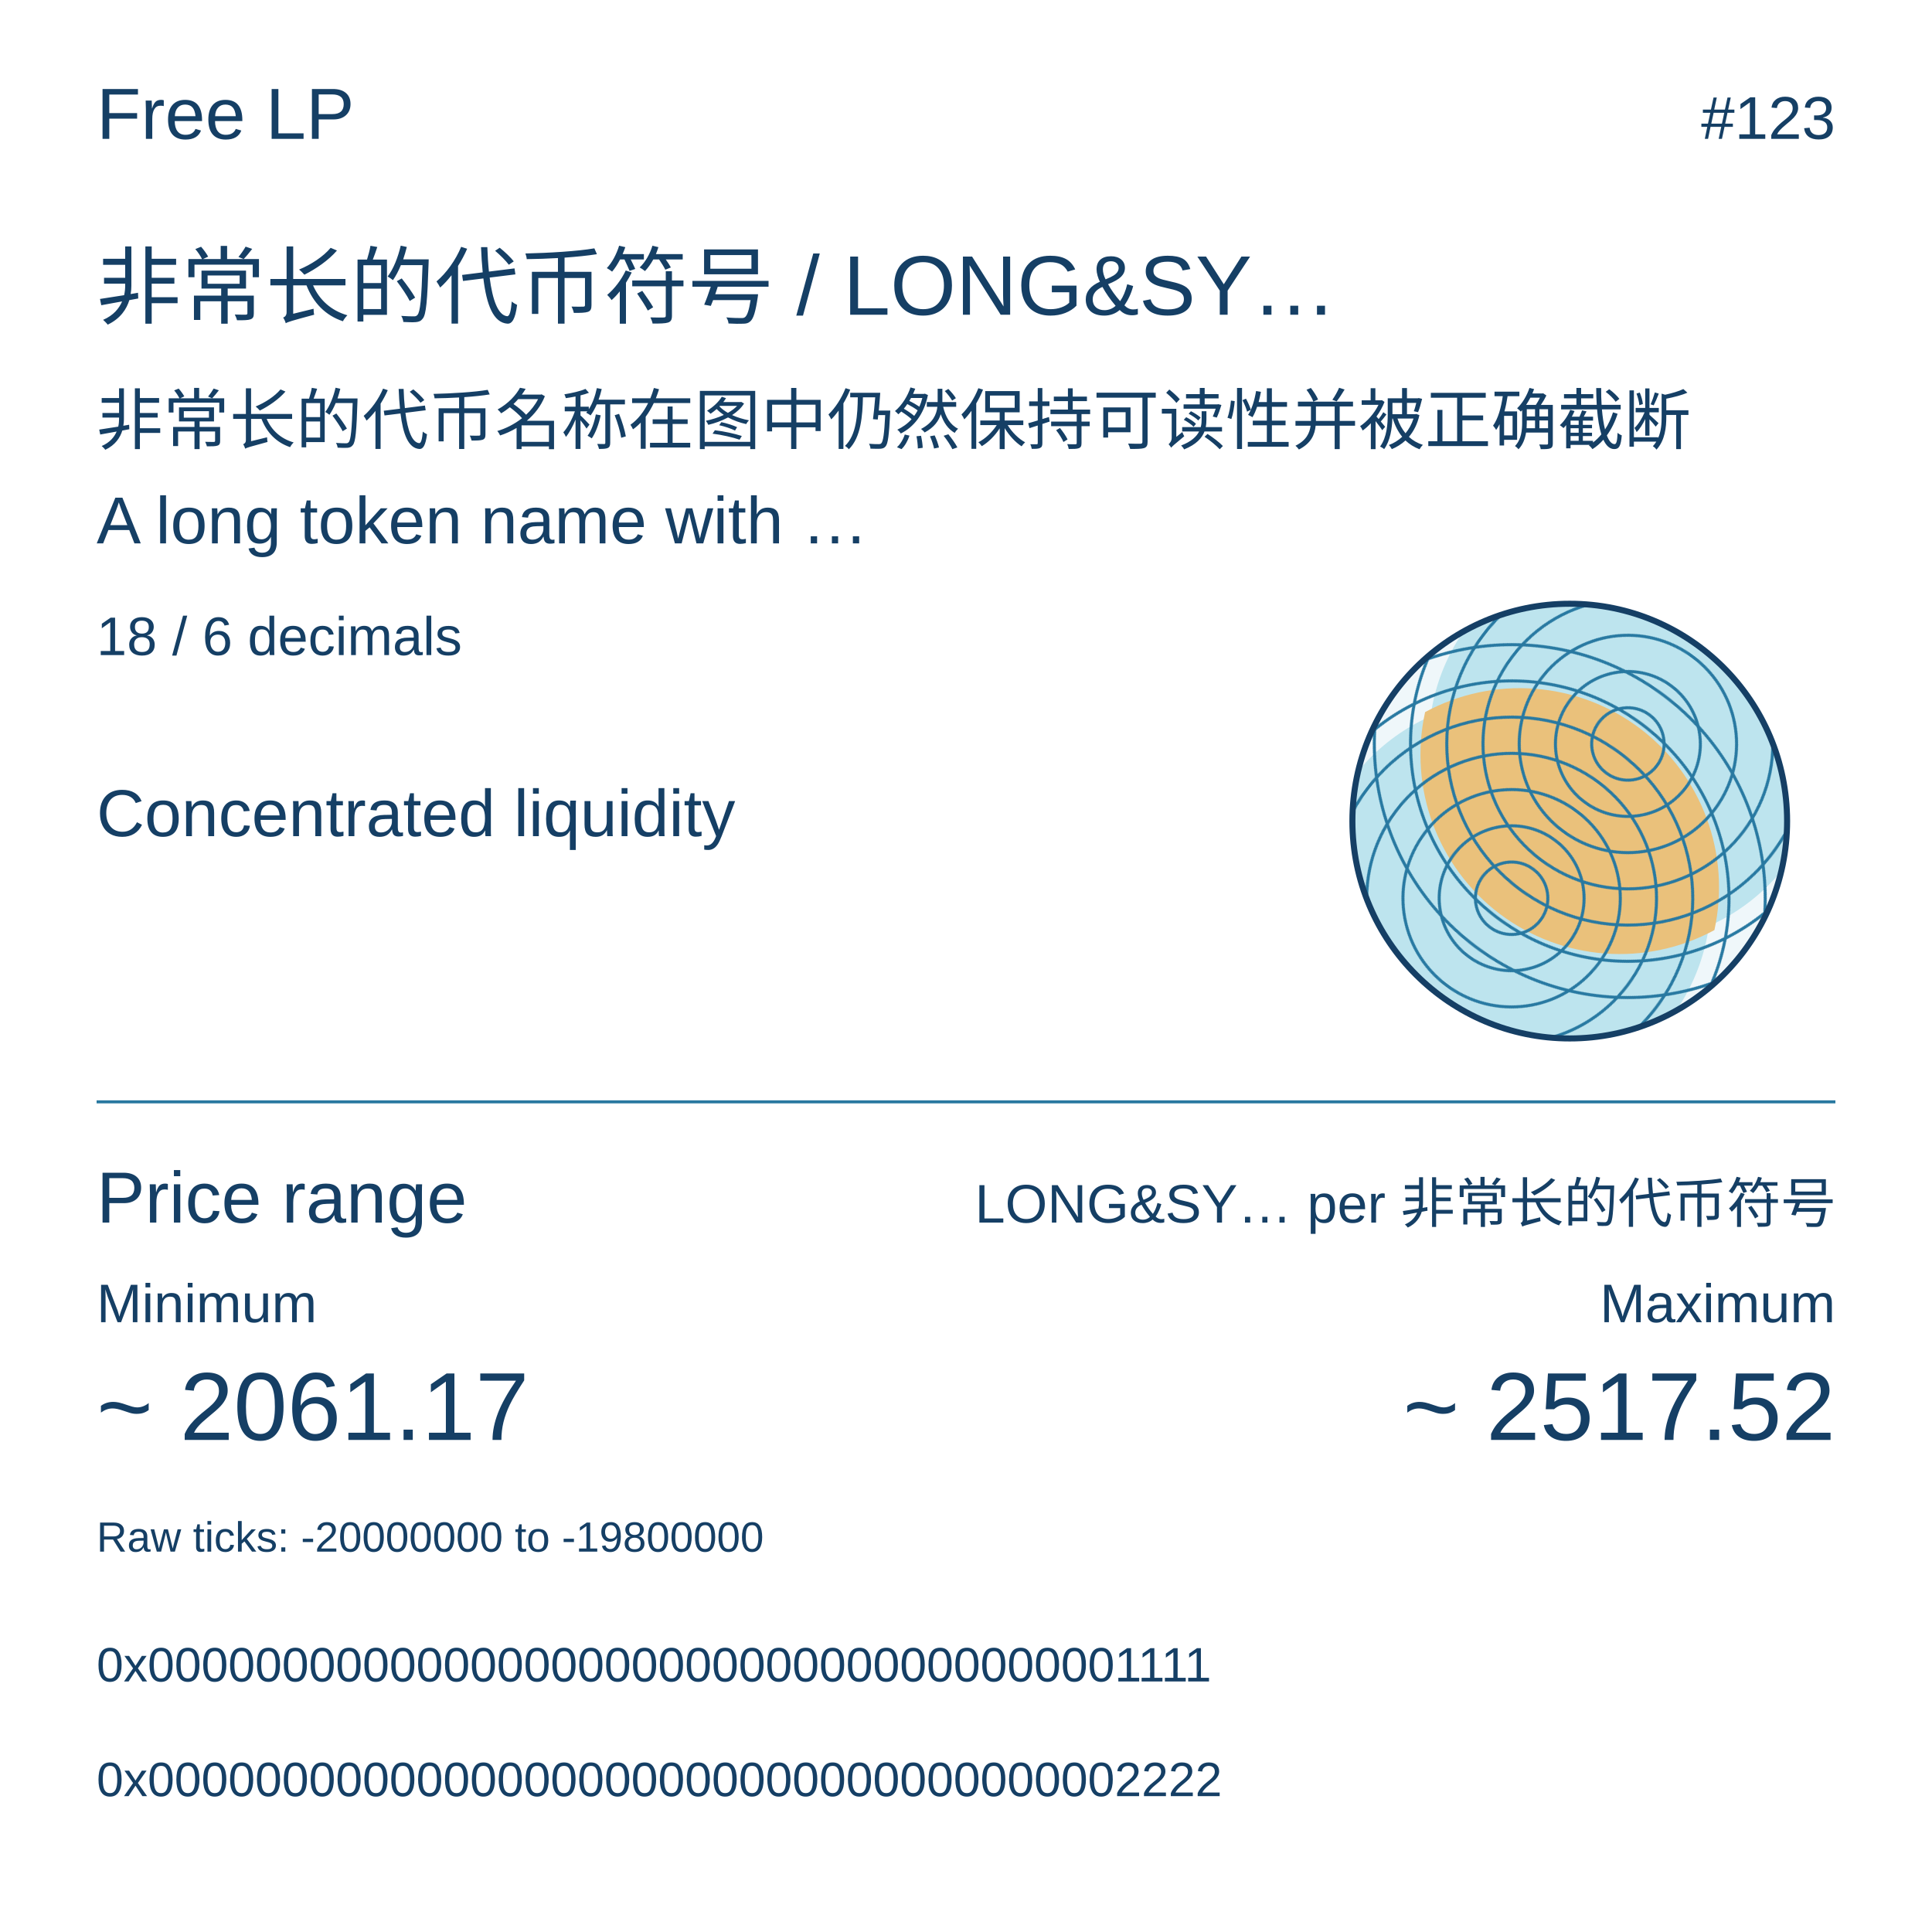
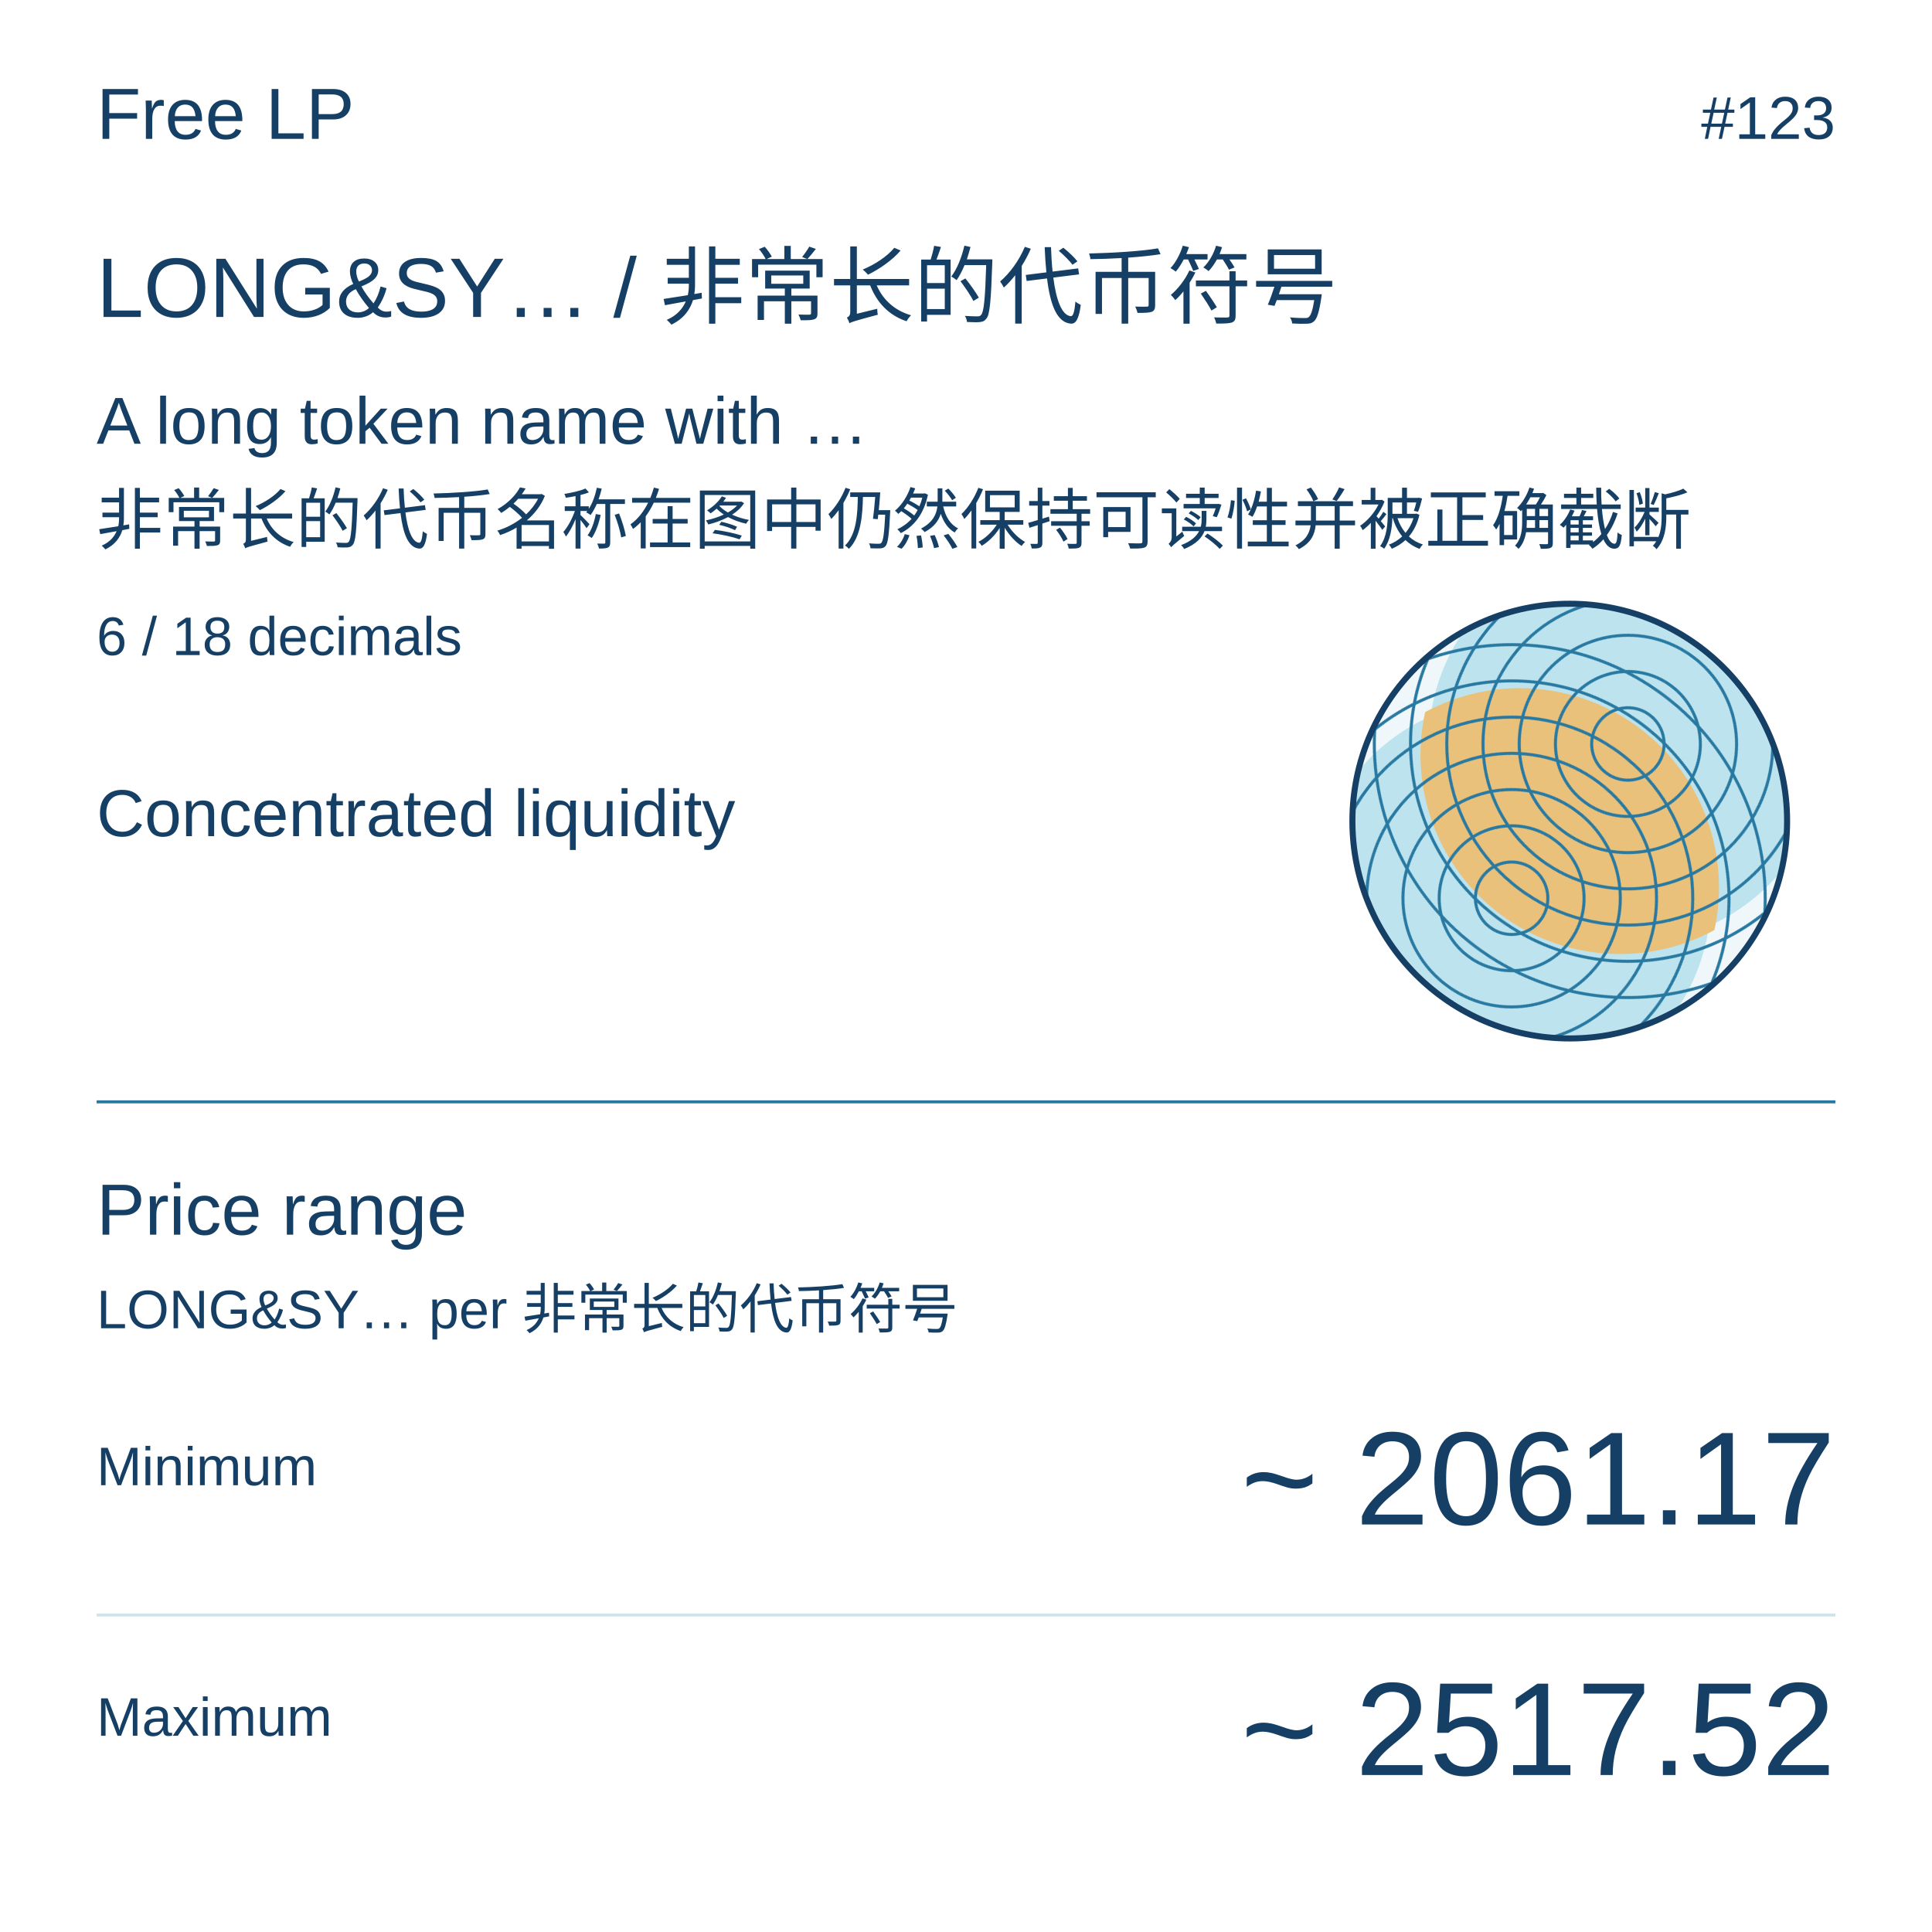
<svg xmlns="http://www.w3.org/2000/svg" width="640" height="640" viewBox="0 0 640 640">
  <rect width="640" height="640" fill="#fff" />
  <g font-family="Arial,Helvetica,sans-serif" fill="#153f65">
    <text x="32" y="46" font-size="24">Free LP</text>
    <text x="608" y="46" text-anchor="end" font-size="20">#123</text>
-     <text x="32" y="105" font-size="28">非常长的代币符号 / LONG&amp;SY…</text>
-     <text x="32" y="147" font-size="22">非常长的代币名称在图中仍然保持可读性并被正确截断</text>
-     <text x="32" y="180" font-size="22">A long token name with …</text>
-     <text x="32" y="217" font-size="18">18 / 6 decimals</text>
+     <text x="32" y="105" font-size="28">LONG&amp;SY… / 非常长的代币符号</text>
+     <text x="32" y="147" font-size="22">A long token name with …</text>
+     <text x="32" y="180" font-size="22">非常长的代币名称在图中仍然保持可读性并被正确截断</text>
+     <text x="32" y="217" font-size="18">6 / 18 decimals</text>
  </g>
  <defs>
    <pattern id="ripples" width="180" height="180" patternUnits="userSpaceOnUse" x="430" y="185">
      <g fill="none" stroke="#2878a0" stroke-width="1">
        <circle cx="58" cy="87" r="12" />
        <circle cx="122" cy="87" r="12" />
        <circle cx="58" cy="87" r="24" />
        <circle cx="122" cy="87" r="24" />
        <circle cx="58" cy="87" r="36" />
        <circle cx="122" cy="87" r="36" />
        <circle cx="58" cy="87" r="48" />
        <circle cx="122" cy="87" r="48" />
        <circle cx="58" cy="87" r="60" />
        <circle cx="122" cy="87" r="60" />
        <circle cx="58" cy="87" r="72" />
        <circle cx="122" cy="87" r="72" />
        <circle cx="58" cy="87" r="84" />
        <circle cx="122" cy="87" r="84" />
      </g>
    </pattern>
    <clipPath id="disc">
      <circle cx="520" cy="272" r="72" />
    </clipPath>
  </defs>
  <g clip-path="url(#disc)">
    <circle cx="520" cy="272" r="72" fill="#eff7fa" />
    <g transform="rotate(127 520 272)">
      <circle cx="488" cy="272" r="66" fill="#bde4ee" />
      <circle cx="552" cy="272" r="66" fill="#bde4ee" />
      <path d="M520 212 A66 66 0 0 1 520 332 A66 66 0 0 1 520 212Z" fill="#eac17b" />
      <rect x="430" y="182" width="180" height="180" fill="url(#ripples)" />
    </g>
  </g>
  <circle cx="520" cy="272" r="72" fill="none" stroke="#153f65" stroke-width="2" />
  <g font-family="Arial,Helvetica,sans-serif" fill="#153f65">
    <text x="32" y="277" font-size="22">Concentrated liquidity</text>
  </g>
  <path d="M32 365H608" stroke="#2878a0" />
  <g font-family="Arial,Helvetica,sans-serif" fill="#153f65">
-     <text x="32" y="405" font-size="24">Price range</text>
-     <text x="608" y="405" text-anchor="end" font-size="18">LONG&amp;SY… per 非常长的代币符号</text>
-     <text x="32" y="438" font-size="18">Minimum</text>
-     <text x="608" y="438" text-anchor="end" font-size="18">Maximum</text>
-     <text x="32" y="477" font-size="32">~ 2061.17</text>
-     <text x="608" y="477" text-anchor="end" font-size="32">~ 2517.52</text>
-     <text x="32" y="514" font-size="14">Raw ticks: -20000000 to -19800000</text>
-   </g>
-   <g font-family="Arial,Helvetica,sans-serif" fill="#153f65" font-size="16">
-     <text x="32" y="557">0x0000000000000000000000000000000000001111</text>
-     <text x="32" y="595">0x0000000000000000000000000000000000002222</text>
+     <text x="32" y="409" font-size="24">Price range</text>
+     <text x="32" y="440" font-size="18">LONG&amp;SY… per 非常长的代币符号</text>
+     <text x="32" y="492" font-size="18">Minimum</text>
+     <text x="608" y="505" text-anchor="end" font-size="44">~ 2061.17</text>
+     <path d="M32 535H608" stroke="#cfe3e9" />
+     <text x="32" y="575" font-size="18">Maximum</text>
+     <text x="608" y="588" text-anchor="end" font-size="44">~ 2517.52</text>
  </g>
</svg>
